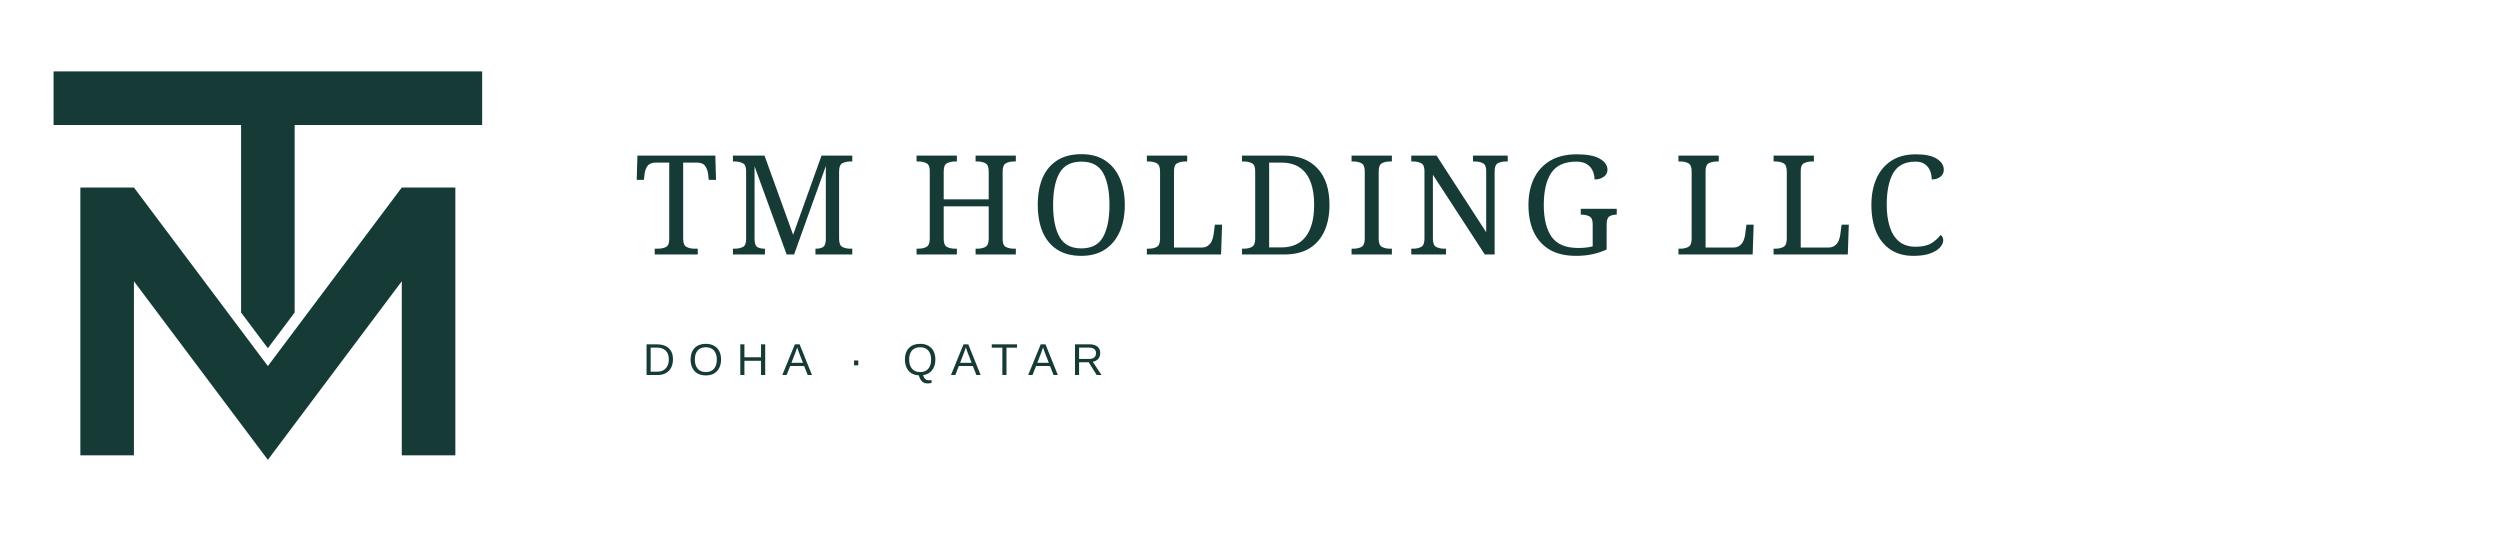
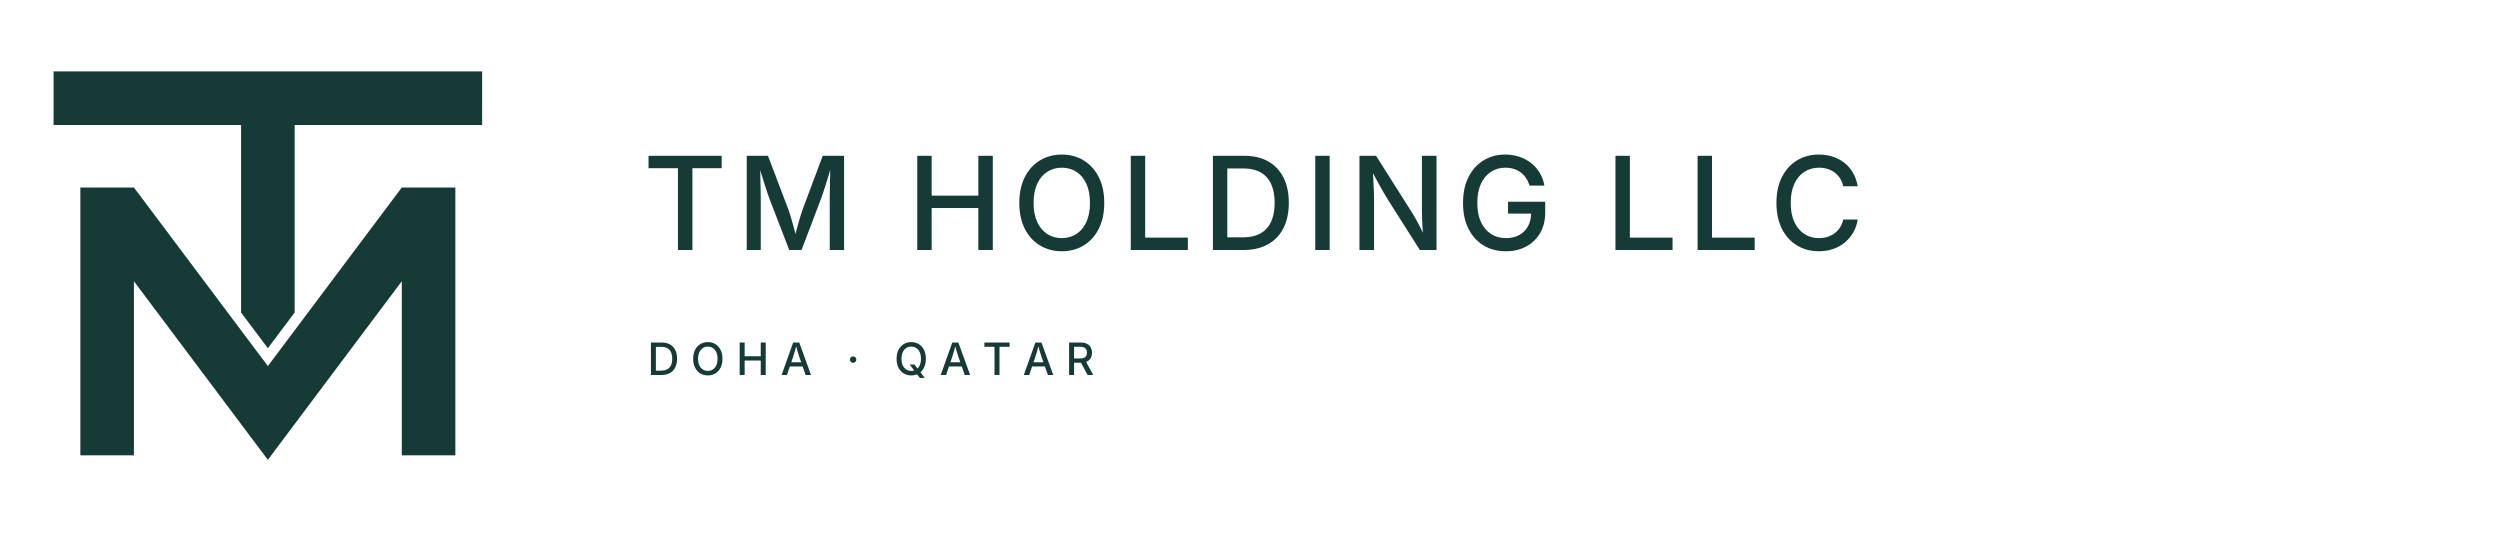
<svg xmlns="http://www.w3.org/2000/svg" viewBox="0 0 560 120" fill="#163B36" role="img" aria-label="TM Holding LLC">
  <g transform="translate(0 0)">
    <path d="M12 16h96v12H66v42L60 78l-6-8V28H12zM18 102V42h12l30 40 30-40h12v60H90V63l-30 40-30-40v39z" />
  </g>
-   <text x="142" y="57" font-family="Georgia,serif" font-size="31" letter-spacing="2">TM HOLDING LLC</text>
-   <text x="144" y="84" font-family="Arial,sans-serif" font-size="10" letter-spacing="3">DOHA · QATAR</text>
+   <path d="M145.274 37.677V34.901H161.658V37.677H155.102V56.0H151.859V37.677Z" />
+   <path d="M167.269 56.0V34.901H172.026L176.628 47.008Q176.827 47.546 177.074 48.368Q177.322 49.189 177.591 50.152Q177.86 51.115 178.101 52.049Q178.342 52.984 178.526 53.734H177.846Q178.03 53.026 178.271 52.099Q178.512 51.171 178.781 50.208Q179.05 49.246 179.305 48.396Q179.56 47.546 179.758 47.008L184.289 34.901H189.075V56.0H185.861V44.644Q185.861 43.992 185.875 43.086Q185.889 42.18 185.91 41.167Q185.932 40.155 185.953 39.121Q185.974 38.087 185.988 37.139H186.229Q185.946 38.172 185.613 39.27Q185.28 40.367 184.962 41.387Q184.643 42.406 184.353 43.249Q184.062 44.091 183.864 44.644L179.545 56.0H176.784L172.409 44.644Q172.196 44.105 171.92 43.277Q171.644 42.449 171.318 41.436Q170.993 40.424 170.653 39.326Q170.313 38.229 169.973 37.139H170.256Q170.285 38.002 170.306 39.015Q170.327 40.027 170.348 41.061Q170.37 42.095 170.391 43.022Q170.412 43.95 170.412 44.644V56.0Z" />
+   <path d="M205.465 56.0V34.901H208.694V43.822H219.144V34.901H222.387V56.0H219.144V46.598H208.694V56.0Z" />
+   <path d="M237.853 56.283Q235.12 56.283 232.961 54.988Q230.801 53.692 229.562 51.263Q228.323 48.835 228.323 45.465Q228.323 42.081 229.562 39.652Q230.801 37.224 232.961 35.921Q235.12 34.618 237.853 34.618Q240.586 34.618 242.731 35.921Q244.876 37.224 246.115 39.652Q247.354 42.081 247.354 45.465Q247.354 48.835 246.115 51.263Q244.876 53.692 242.731 54.988Q240.586 56.283 237.853 56.283ZM237.853 53.338Q239.651 53.338 241.074 52.439Q242.498 51.54 243.326 49.777Q244.154 48.014 244.154 45.465Q244.154 42.888 243.326 41.125Q242.498 39.362 241.074 38.463Q239.651 37.563 237.853 37.563Q236.041 37.563 234.61 38.47Q233.18 39.376 232.352 41.139Q231.523 42.902 231.523 45.465Q231.523 48.014 232.352 49.77Q233.18 51.525 234.61 52.432Q236.041 53.338 237.853 53.338Z" />
+   <path d="M253.291 56.0V34.901H256.52V53.225H266.078V56.0Z" />
+   <path d="M278.542 56.0H273.331V53.168H278.372Q280.765 53.168 282.351 52.276Q283.937 51.384 284.73 49.649Q285.523 47.915 285.523 45.422Q285.523 42.944 284.737 41.231Q283.951 39.518 282.401 38.625Q280.85 37.733 278.542 37.733H273.218V34.901H278.754Q281.87 34.901 284.093 36.162Q286.316 37.422 287.505 39.78Q288.695 42.137 288.695 45.422Q288.695 48.722 287.498 51.086Q286.302 53.451 284.029 54.726Q281.756 56.0 278.542 56.0ZM274.917 34.901V56.0H271.688V34.901Z" />
+   <path d="M297.846 34.901V56.0H294.617V34.901Z" />
+   <path d="M304.519 56.0V34.901H308.243L316.187 47.461Q316.583 48.084 317.079 48.948Q317.574 49.812 318.126 50.895Q318.679 51.979 319.217 53.253H318.82Q318.693 52.049 318.629 50.867Q318.565 49.685 318.537 48.651Q318.509 47.617 318.509 46.909V34.901H321.78V56.0H318.042L310.919 44.771Q310.353 43.851 309.807 42.916Q309.262 41.981 308.604 40.757Q307.945 39.532 306.997 37.776H307.506Q307.577 39.333 307.648 40.686Q307.719 42.038 307.754 43.079Q307.79 44.12 307.79 44.743V56.0Z" />
+   <path d="M337.317 56.283Q334.457 56.283 332.297 54.966Q330.138 53.649 328.927 51.221Q327.716 48.792 327.716 45.465Q327.716 42.095 328.941 39.666Q330.166 37.238 332.304 35.928Q334.442 34.618 337.175 34.618Q338.875 34.618 340.354 35.121Q341.834 35.624 343.002 36.551Q344.17 37.479 344.928 38.76Q345.686 40.042 345.94 41.571H342.627Q342.344 40.65 341.848 39.907Q341.353 39.164 340.666 38.64Q339.979 38.116 339.108 37.84Q338.237 37.563 337.204 37.563Q335.419 37.563 333.996 38.47Q332.573 39.376 331.745 41.139Q330.917 42.902 330.917 45.451Q330.917 48 331.745 49.755Q332.573 51.511 334.018 52.425Q335.462 53.338 337.331 53.338Q339.03 53.338 340.298 52.651Q341.565 51.964 342.266 50.697Q342.967 49.43 342.967 47.702L343.802 47.844H337.798V45.182H346.125V47.603Q346.125 50.265 344.985 52.212Q343.845 54.159 341.862 55.221Q339.88 56.283 337.317 56.283Z" />
+   <path d="M361.863 56.0V34.901H365.092V53.225H374.65V56.0Z" />
+   <path d="M380.261 56.0V34.901H383.489V53.225H393.047V56.0Z" />
+   <path d="M407.423 56.283Q404.69 56.283 402.538 54.988Q400.386 53.692 399.154 51.263Q397.922 48.835 397.922 45.465Q397.922 42.081 399.154 39.652Q400.386 37.224 402.538 35.921Q404.69 34.618 407.423 34.618Q409.094 34.618 410.56 35.1Q412.025 35.581 413.179 36.501Q414.333 37.422 415.091 38.739Q415.849 40.056 416.118 41.727H412.875Q412.677 40.721 412.174 39.949Q411.671 39.178 410.949 38.64Q410.227 38.102 409.335 37.833Q408.443 37.563 407.452 37.563Q405.639 37.563 404.202 38.477Q402.765 39.39 401.943 41.153Q401.122 42.916 401.122 45.465Q401.122 48.014 401.958 49.777Q402.793 51.54 404.223 52.439Q405.653 53.338 407.452 53.338Q408.443 53.338 409.328 53.062Q410.213 52.786 410.942 52.255Q411.671 51.724 412.174 50.945Q412.677 50.166 412.875 49.175H416.132Q415.891 50.732 415.155 52.028Q414.418 53.324 413.271 54.287Q412.125 55.25 410.645 55.766Q409.165 56.283 407.423 56.283Z" />
+   <path d="M148.169 84.0H146.372V83.023H148.11Q148.936 83.023 149.482 82.716Q150.029 82.408 150.303 81.81Q150.576 81.212 150.576 80.353Q150.576 79.498 150.305 78.907Q150.034 78.316 149.5 78.009Q148.965 77.701 148.169 77.701H146.333V76.725H148.242Q149.316 76.725 150.083 77.159Q150.85 77.594 151.26 78.407Q151.67 79.22 151.67 80.353Q151.67 81.49 151.257 82.306Q150.845 83.121 150.061 83.561Q149.277 84.0 148.169 84.0ZM146.919 76.725V84.0H145.806V76.725Z" />
+   <path d="M158.555 84.098Q157.612 84.098 156.868 83.651Q156.123 83.204 155.696 82.367Q155.269 81.529 155.269 80.367Q155.269 79.2 155.696 78.363Q156.123 77.525 156.868 77.076Q157.612 76.627 158.555 76.627Q159.497 76.627 160.237 77.076Q160.977 77.525 161.404 78.363Q161.831 79.2 161.831 80.367Q161.831 81.529 161.404 82.367Q160.977 83.204 160.237 83.651Q159.497 84.098 158.555 84.098ZM158.555 83.082Q159.175 83.082 159.666 82.772Q160.156 82.462 160.442 81.854Q160.728 81.246 160.728 80.367Q160.728 79.479 160.442 78.871Q160.156 78.263 159.666 77.953Q159.175 77.643 158.555 77.643Q157.93 77.643 157.437 77.955Q156.943 78.268 156.658 78.875Q156.372 79.483 156.372 80.367Q156.372 81.246 156.658 81.852Q156.943 82.457 157.437 82.77Q157.93 83.082 158.555 83.082Z" />
+   <path d="M165.688 84.0V76.725H166.802V79.801H170.405V76.725H171.523V84.0H170.405V80.758H166.802V84.0Z" />
+   <path d="M175.078 84.0 177.666 76.725H179.033L181.67 84.0H180.464L179.048 79.952Q178.882 79.459 178.684 78.79Q178.486 78.121 178.228 77.184H178.452Q178.203 78.131 178.005 78.807Q177.808 79.483 177.656 79.952L176.284 84.0ZM176.479 82.081V81.153H180.264V82.081Z" />
+   <path d="M191.104 81.266Q190.801 81.266 190.591 81.056Q190.381 80.846 190.381 80.548Q190.381 80.245 190.591 80.038Q190.801 79.83 191.104 79.83Q191.401 79.83 191.611 80.038Q191.821 80.245 191.821 80.548Q191.821 80.846 191.611 81.056Q191.401 81.266 191.104 81.266Z" />
+   <path d="M203.765 81.651H204.834L205.601 82.647L205.938 83.072L207.148 84.659H206.04L205.234 83.604L204.966 83.229ZM204.121 84.098Q203.179 84.098 202.434 83.651Q201.689 83.204 201.262 82.367Q200.835 81.529 200.835 80.367Q200.835 79.2 201.262 78.363Q201.689 77.525 202.434 77.076Q203.179 76.627 204.121 76.627Q205.063 76.627 205.803 77.076Q206.543 77.525 206.97 78.363Q207.397 79.2 207.397 80.367Q207.397 81.529 206.97 82.367Q206.543 83.204 205.803 83.651Q205.063 84.098 204.121 84.098ZM204.121 83.082Q204.741 83.082 205.232 82.772Q205.723 82.462 206.008 81.854Q206.294 81.246 206.294 80.367Q206.294 79.479 206.008 78.871Q205.723 78.263 205.232 77.953Q204.741 77.643 204.121 77.643Q203.496 77.643 203.003 77.955Q202.51 78.268 202.224 78.875Q201.938 79.483 201.938 80.367Q201.938 81.246 202.224 81.852Q202.51 82.457 203.003 82.77Q203.496 83.082 204.121 83.082Z" />
+   <path d="M210.718 84.0 213.306 76.725H214.673L217.31 84.0H216.104L214.688 79.952Q214.521 79.459 214.324 78.79Q214.126 78.121 213.867 77.184H214.092Q213.843 78.131 213.645 78.807Q213.447 79.483 213.296 79.952L211.924 84.0ZM212.119 82.081V81.153H215.903V82.081Z" />
+   <path d="M220.498 77.682V76.725H226.147V77.682H223.887V84.0H222.769V77.682Z" />
+   <path d="M229.336 84.0 231.924 76.725H233.291L235.928 84.0H234.722L233.306 79.952Q233.14 79.459 232.942 78.79Q232.744 78.121 232.485 77.184H232.71Q232.461 78.131 232.263 78.807Q232.065 79.483 231.914 79.952L230.542 84.0ZM230.737 82.081V81.153H234.521V82.081Z" />
+   <path d="M239.482 84.0V76.725H242.09Q242.93 76.725 243.491 77.015Q244.053 77.306 244.331 77.823Q244.609 78.341 244.609 79.01Q244.609 79.684 244.329 80.189Q244.048 80.694 243.486 80.973Q242.925 81.251 242.08 81.251H240.122V80.299H241.973Q242.51 80.299 242.839 80.145Q243.169 79.991 243.325 79.703Q243.481 79.415 243.481 79.01Q243.481 78.6 243.325 78.302Q243.169 78.004 242.837 77.84Q242.505 77.677 241.963 77.677H240.596V84.0ZM243.618 84.0 241.855 80.714H243.091L244.883 84.0Z" />
</svg>
